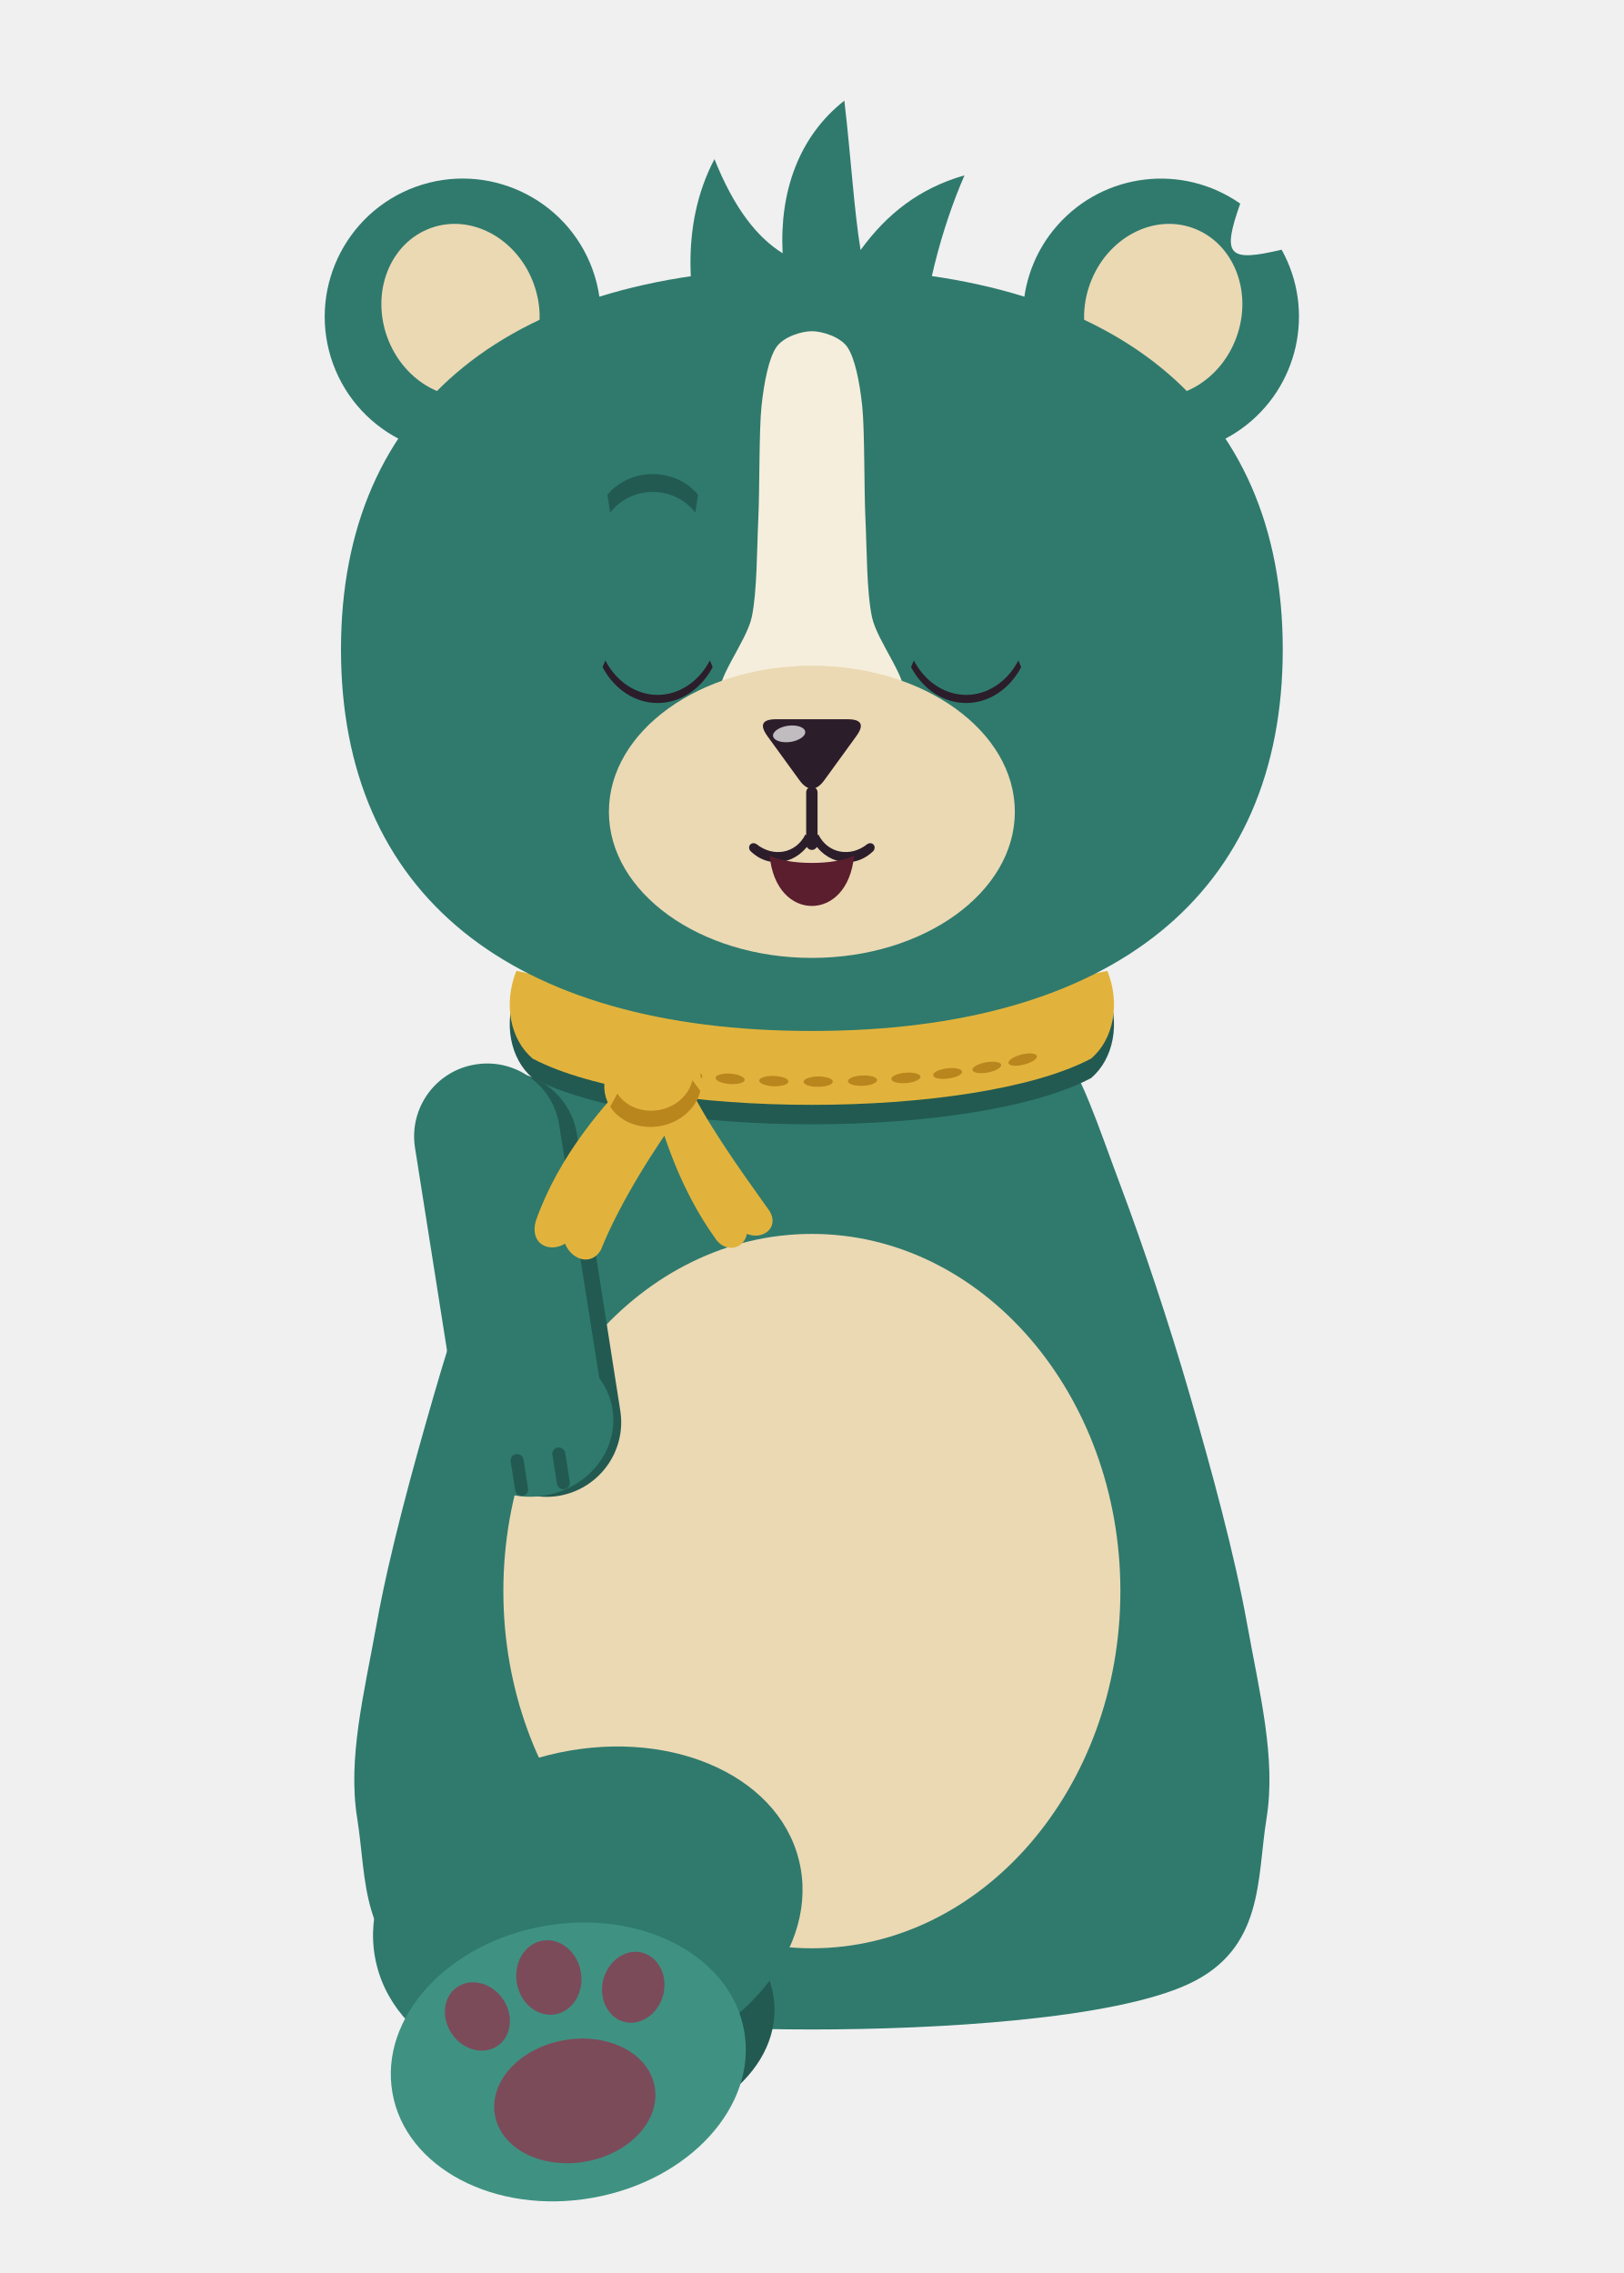
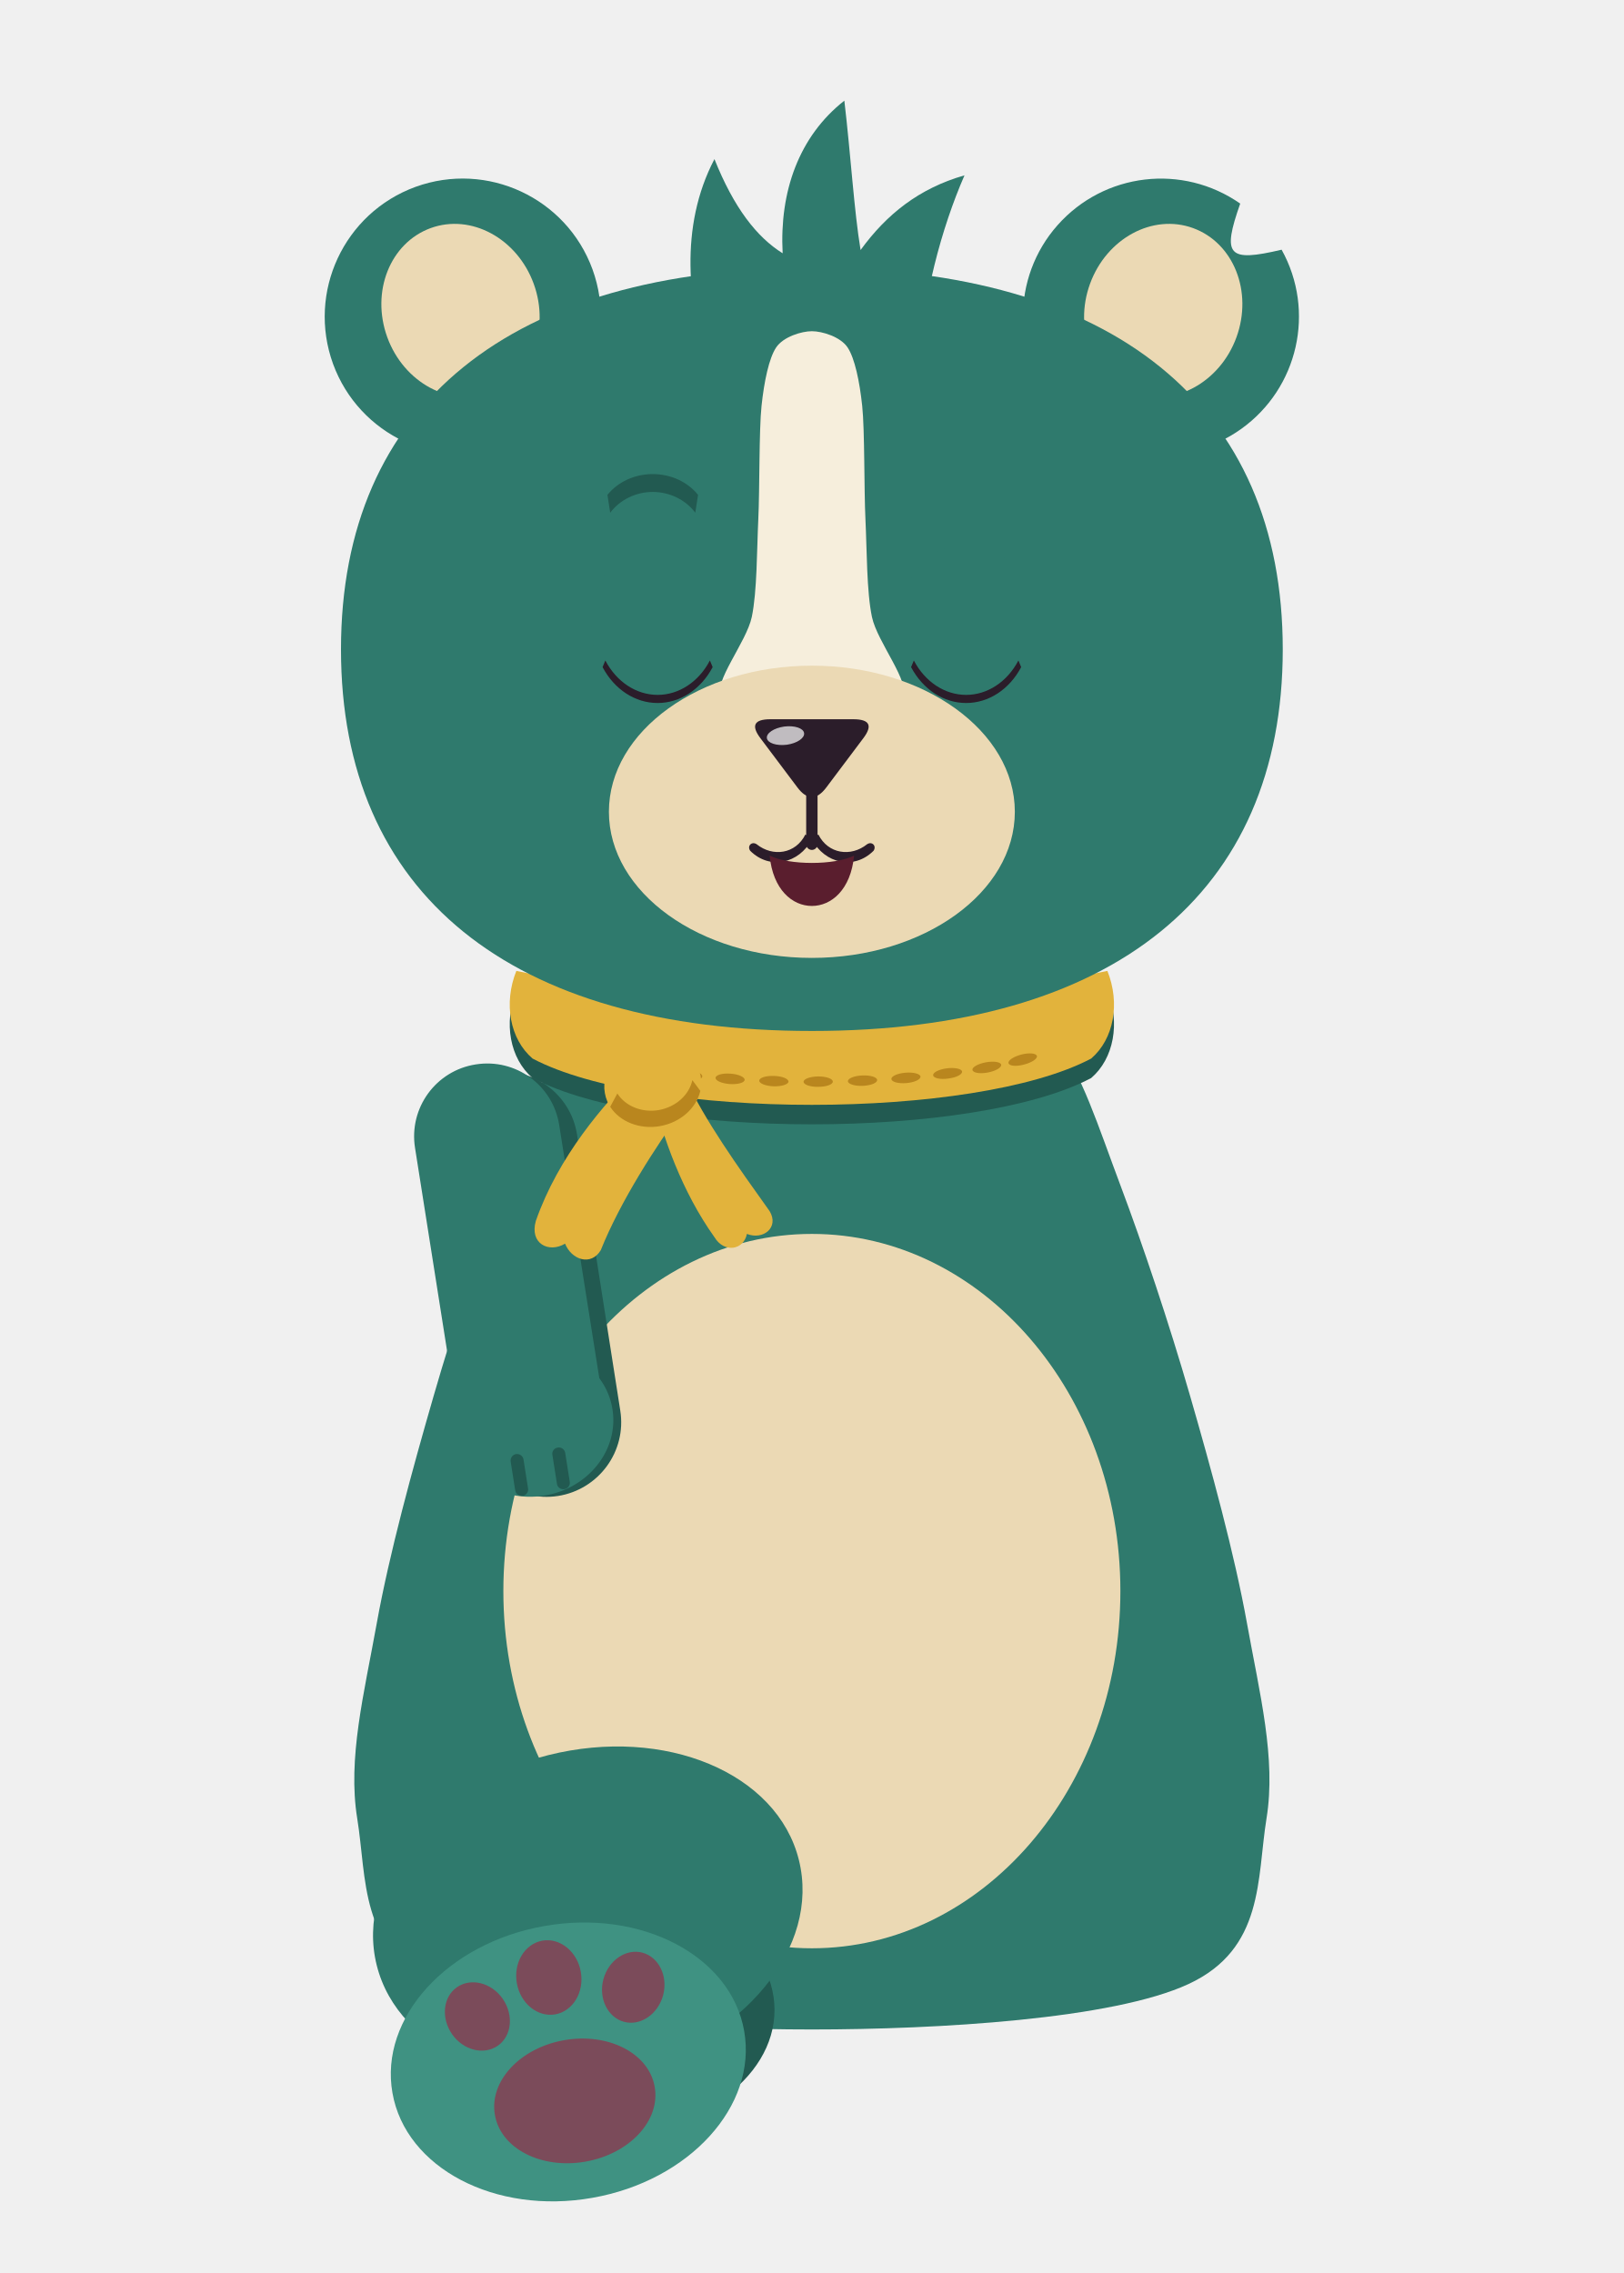
<svg xmlns="http://www.w3.org/2000/svg" viewBox="0 0 1000 1400">
  <g id="root" data-pivot="500,1340">
    <g id="body" data-pivot="500,1250" data-parent="root">
-       <path id="bodyFur" d="M 500 600 C 530.7 600 567 596.3 592 603 C 617 609.7 633.7 618.8 650 640 C 666.3 661.2 676.2 693.3 690 730 C 703.8 766.7 720 815 733 860 C 746 905 760.2 956.7 768 1000 C 775.8 1043.3 786 1083 780 1120 C 774 1157 778.7 1200.3 732 1222 C 685.3 1243.7 577.3 1250 500 1250 C 422.7 1250 314.7 1243.7 268 1222 C 221.3 1200.3 226 1157 220 1120 C 214 1083 224.2 1043.3 232 1000 C 239.8 956.7 254 905 267 860 C 280 815 296.2 766.7 310 730 C 323.8 693.3 333.7 661.2 350 640 C 366.3 618.8 383 609.7 408 603 C 433 596.3 469.3 600 500 600 Z" fill="#2F7A6D" data-parent="body" />
+       <path id="bodyFur" d="M 500 600 C 530.7 600 567 600 592 603 C 617 609.7 633.7 618.8 650 640 C 666.3 661.2 676.2 693.3 690 730 C 703.8 766.7 720 815 733 860 C 746 905 760.2 956.7 768 1000 C 775.8 1043.3 786 1083 780 1120 C 774 1157 778.7 1200.3 732 1222 C 685.3 1243.7 577.3 1250 500 1250 C 422.7 1250 314.7 1243.7 268 1222 C 221.3 1200.3 226 1157 220 1120 C 214 1083 224.2 1043.3 232 1000 C 239.8 956.7 254 905 267 860 C 280 815 296.2 766.7 310 730 C 323.8 693.3 333.7 661.2 350 640 C 366.3 618.8 383 609.7 408 603 C 433 600 469.3 600 500 600 Z" fill="#2F7A6D" data-parent="body" />
      <path id="chestShade" d="M 318 610 C 400 628 600 628 682 610 C 690 630 686 652 672 664 C 600 702 400 702 328 664 C 314 652 310 630 318 610 Z" fill="#225A51" data-parent="body" />
      <g id="belly" data-pivot="500,980" data-parent="body">
        <path id="bellyPatch" d="M 500 760 C 604.9 760 690 858.5 690 980 C 690 1101.5 604.9 1200 500 1200 C 395.1 1200 310 1101.5 310 980 C 310 858.5 395.1 760 500 760 Z" fill="#EBD9B4" data-parent="belly" />
      </g>
      <g id="legL" data-pivot="380,1120" data-parent="body">
        <path id="legShadeL" d="M 365 1160 C 426.9 1160 477 1194.9 477 1238 C 477 1281.1 426.9 1316 365 1316 C 303.1 1316 253 1281.1 253 1238 C 253 1194.9 303.1 1160 365 1160 Z" fill="#225A51" data-parent="legL" data-mirror="legShadeR" />
        <path id="thighL" d="M 337.8 1081 C 409.6 1063.1 478.7 1092 492 1145.6 C 505.4 1199.2 458 1257.1 386.2 1275 C 314.4 1292.9 245.3 1264 232 1210.4 C 218.6 1156.8 266 1098.9 337.8 1081 Z" fill="#2F7A6D" data-parent="legL" data-mirror="thighR" />
        <g id="footL" data-pivot="350,1270" data-parent="legL">
          <path id="soleL" d="M 335.2 1186.3 C 395.1 1175.7 450.2 1204.7 458.3 1250.9 C 466.5 1297.1 424.6 1343.2 364.8 1353.7 C 304.9 1364.3 249.8 1335.3 241.7 1289.1 C 233.5 1242.9 275.4 1196.8 335.2 1186.3 Z" fill="#3F9282" data-parent="footL" data-mirror="soleR" />
          <path id="padL" d="M 347.4 1256.6 C 374.6 1251.8 399.6 1264.6 403.2 1285.3 C 406.9 1306 387.8 1326.6 360.6 1331.4 C 333.4 1336.2 308.4 1323.4 304.8 1302.7 C 301.1 1282 320.2 1261.4 347.4 1256.6 Z" fill="#7B4B5A" data-parent="footL" data-mirror="padR" />
          <path id="beansL" d="M 281.4 1224 C 290 1218 302.6 1221.1 309.6 1231.1 C 316.5 1241.1 315.2 1254 306.6 1260 C 298 1266 285.4 1262.9 278.4 1252.9 C 271.5 1242.9 272.8 1230 281.4 1224 Z M 334 1195.3 C 344.9 1193.4 355.5 1202 357.7 1214.5 C 359.9 1227 352.9 1238.7 342 1240.7 C 331.1 1242.6 320.5 1234 318.3 1221.5 C 316.1 1209 323.1 1197.3 334 1195.3 Z M 395.7 1202.7 C 405.8 1205.5 411.5 1217.2 408.4 1228.9 C 405.2 1240.7 394.4 1248 384.3 1245.3 C 374.2 1242.5 368.5 1230.8 371.6 1219.1 C 374.8 1207.3 385.6 1200 395.7 1202.7 Z" fill="#7B4B5A" data-parent="footL" data-mirror="beansR" />
        </g>
      </g>
      <g id="legR" data-pivot="620,1120" data-parent="body">
        <g id="footR" data-pivot="650,1270" data-parent="legR" />
      </g>
      <g id="armL" data-pivot="300,700" data-parent="body">
        <path id="armShadeL" d="M 264.6 713.1 C 260.6 688 277.8 664.5 302.9 660.6 C 328 656.6 351.5 673.8 355.4 698.9 L 382 868.8 C 386 893.9 368.8 917.4 343.7 921.4 C 318.6 925.3 295.1 908.1 291.1 883 Z" fill="#225A51" data-parent="armL" data-mirror="armShadeR" />
        <path id="armFurL" d="M 255.6 707 C 251.7 682.5 268.4 659.4 293 655.6 C 317.5 651.7 340.6 668.4 344.4 693 L 371 860.9 C 374.9 885.4 358.2 908.5 333.6 912.4 C 309.1 916.2 286 899.5 282.1 874.9 Z" fill="#2F7A6D" data-parent="armL" data-mirror="armFurR" />
        <g id="pawL" data-pivot="326.6,867.9" data-parent="armL">
          <path id="pawFurL" d="M 320.6 830.4 C 347.9 826.1 373.3 842.9 377.2 868 C 381.2 893.1 362.3 916.9 335 921.2 C 307.8 925.6 282.4 908.7 278.5 883.6 C 274.5 858.5 293.4 834.7 320.6 830.4 Z" fill="#2F7A6D" data-parent="pawL" data-mirror="pawFurR" />
          <path id="pawTipsL" d="M 314.5 900.2 C 314.2 898 315.6 896 317.8 895.6 C 320 895.3 322.1 896.8 322.4 898.9 L 325.2 916.7 C 325.6 918.9 324.1 921 321.9 921.3 C 319.7 921.6 317.7 920.2 317.3 918 Z M 340.2 896.1 C 339.8 893.9 341.3 891.9 343.5 891.6 C 345.7 891.2 347.7 892.7 348.1 894.9 L 350.9 912.7 C 351.2 914.8 349.8 916.9 347.6 917.2 C 345.4 917.6 343.3 916.1 343 913.9 Z" fill="#225A51" data-parent="pawL" data-mirror="pawTipsR" />
        </g>
      </g>
      <g id="armR" data-pivot="700,700" data-parent="body">
        <g id="pawR" data-pivot="673.4,867.9" data-parent="armR" />
      </g>
      <g id="neckerchief" data-pivot="500,640" data-parent="body">
        <path id="kerchiefBand" d="M 318 598 C 400 616 600 616 682 598 C 690 618 686 640 672 652 C 600 690 400 690 328 652 C 314 640 310 618 318 598 Z" fill="#E2B33C" data-parent="neckerchief" />
        <path id="kerchiefStitch" d="M 424 658.9 C 428.9 659.4 432.7 661.3 432.5 663.1 C 432.3 664.8 428.2 665.8 423.2 665.2 C 418.3 664.7 414.5 662.8 414.7 661 C 414.9 659.3 419 658.3 424 658.9 Z M 449.9 661.3 C 454.8 661.6 458.7 663.4 458.6 665.1 C 458.5 666.9 454.4 668 449.4 667.7 C 444.4 667.3 440.5 665.6 440.7 663.8 C 440.8 662.1 444.9 660.9 449.9 661.3 Z M 476.7 662.7 C 481.6 662.8 485.6 664.4 485.6 666.2 C 485.5 667.9 481.4 669.2 476.5 669.1 C 471.5 668.9 467.5 667.3 467.6 665.6 C 467.6 663.8 471.7 662.5 476.7 662.7 Z M 503.9 663 C 508.9 663 512.9 664.4 512.9 666.2 C 512.9 668 508.9 669.4 503.9 669.4 C 499 669.5 494.9 668.1 494.9 666.3 C 494.9 664.5 498.9 663.1 503.9 663 Z M 531.1 662.4 C 536 662.2 540.1 663.4 540.2 665.2 C 540.3 667 536.3 668.6 531.3 668.8 C 526.4 669 522.3 667.7 522.2 666 C 522.1 664.2 526.1 662.6 531.1 662.4 Z M 557.7 660.7 C 562.6 660.3 566.7 661.4 566.9 663.1 C 567 664.9 563.1 666.7 558.2 667.1 C 553.2 667.5 549.1 666.4 549 664.6 C 548.8 662.9 552.7 661.1 557.7 660.7 Z M 583.2 658 C 588.1 657.4 592.3 658.3 592.5 660 C 592.7 661.8 588.9 663.7 584 664.3 C 579.1 665 574.9 664.1 574.7 662.3 C 574.4 660.6 578.3 658.6 583.2 658 Z M 607.2 654.3 C 612 653.4 616.3 654.1 616.6 655.8 C 616.9 657.5 613.2 659.7 608.3 660.6 C 603.4 661.5 599.2 660.8 598.9 659 C 598.6 657.3 602.3 655.2 607.2 654.3 Z M 629.1 649.5 C 633.9 648.3 638.1 648.7 638.6 650.4 C 639 652.1 635.4 654.5 630.6 655.7 C 625.8 657 621.5 656.6 621.1 654.8 C 620.7 653.1 624.2 650.8 629.1 649.5 Z" fill="#B9861E" data-parent="neckerchief" />
        <g id="knot" data-pivot="402,668" data-parent="neckerchief">
          <g id="tailA" data-pivot="404,672" data-parent="knot">
            <path id="tailAFabric" d="M 392 660 C 372 680 344 712 330 752 C 326 766 338 772 348 766 C 352 776 364 780 370 770 C 382 740 404 706 420 684 Z" fill="#E2B33C" data-parent="tailA" />
          </g>
          <g id="tailB" data-pivot="412,670" data-parent="knot">
            <path id="tailBFabric" d="M 402 674 C 408 700 420 734 440 762 C 446 772 458 770 460 760 C 470 764 480 756 474 746 C 454 718 434 690 422 664 Z" fill="#E2B33C" data-parent="tailB" />
          </g>
          <path id="knotFabric" d="M 397.5 642.4 C 413.8 639.5 429.1 648.6 431.5 662.8 C 434 676.9 422.8 690.7 406.5 693.6 C 390.2 696.5 374.9 687.4 372.5 673.2 C 370 659.1 381.2 645.3 397.5 642.4 Z" fill="#E2B33C" data-parent="knot" />
          <path id="knotCrease" d="M 431.3 671.9 C 428.8 682.7 418.9 691.4 406.5 693.6 C 394.1 695.8 381.8 691 375.8 681.7 L 380.2 673.5 C 385.2 681.4 395.5 685.5 405.8 683.7 C 416.2 681.8 424.4 674.5 426.4 665.3 Z" fill="#B9861E" data-parent="knot" />
        </g>
      </g>
      <g id="neck" data-pivot="500,640" data-parent="body">
        <g id="head" data-pivot="500,600" data-parent="neck">
          <g id="earL" data-pivot="308.9,260.8" data-parent="head">
            <path id="earLFur" d="M 255.9 115.1 C 300 99.1 348.8 121.8 364.9 165.9 C 380.9 210 358.2 258.8 314.1 274.9 C 270 290.9 221.2 268.2 205.1 224.1 C 189.1 180 211.8 131.2 255.9 115.1 Z" fill="#2F7A6D" data-parent="earL" />
            <g id="innerEarL" data-pivot="308.9,260.8" data-parent="earL">
              <path id="innerEarLOat" d="M 265.2 140.5 C 290.1 131.4 318.5 146.8 328.7 174.8 C 338.9 202.8 327 232.9 302.1 242 C 277.2 251.1 248.7 235.7 238.5 207.7 C 228.3 179.6 240.3 149.6 265.2 140.5 Z" fill="#EBD9B4" data-parent="innerEarL" />
            </g>
          </g>
          <g id="earR" data-pivot="691.1,260.8" data-parent="head">
            <path id="earRFur" d="M 789.3 153.8 C 810.3 191.6 799.5 239.1 764.4 264.2 C 729.2 289.3 680.8 284 651.8 251.9 C 622.9 219.8 622.7 171 651.3 138.7 C 680 106.3 728.3 100.6 763.8 125.4 C 752.5 157.5 756.2 161.6 789.3 153.8 Z" fill="#2F7A6D" data-parent="earR" />
            <g id="innerEarR" data-pivot="691.1,260.8" data-parent="earR">
              <path id="innerEarROat" d="M 734.8 140.5 C 759.7 149.6 771.7 179.6 761.5 207.7 C 751.3 235.7 722.8 251.1 697.9 242 C 673 232.9 661.1 202.8 671.3 174.8 C 681.5 146.8 709.9 131.4 734.8 140.5 Z" fill="#EBD9B4" data-parent="innerEarR" />
            </g>
          </g>
          <g id="tuft" data-pivot="500,170" data-parent="head">
            <path id="tuftFur" d="M 436 226 C 424 188 418 140 440 98 C 452 128 466 146 482 156 C 480 118 492 84 520 62 C 524 96 526 130 530 154 C 546 132 566 116 594 108 C 580 140 568 184 566 226 Z" fill="#2F7A6D" data-parent="tuft" />
          </g>
          <path id="headFur" d="M 500 165 C 685.6 165 790 249.6 790 400 C 790 550.4 685.6 635 500 635 C 314.4 635 210 550.4 210 400 C 210 249.6 314.4 165 500 165 Z" fill="#2F7A6D" data-parent="head" />
          <g id="blaze" data-pivot="500,320" data-parent="head">
            <path id="blazeCream" d="M 500 204 C 506.3 204 517.6 207.4 522 214 C 526.4 220.6 529.4 234.9 531 250 C 532.6 265.1 532.1 301.4 533 320 C 533.9 338.6 533.7 364.3 537 380 C 540.3 395.7 561.3 420.6 556 430 C 550.7 439.4 516 446 500 446 C 484 446 449.3 439.4 444 430 C 438.7 420.6 459.7 395.7 463 380 C 466.3 364.3 466.1 338.6 467 320 C 467.9 301.4 467.4 265.1 469 250 C 470.6 234.9 473.6 220.6 478 214 C 482.4 207.4 493.7 204 500 204 Z" fill="#F6EEDC" data-parent="blaze" />
          </g>
          <g id="cheekBlushL" data-pivot="338,462" data-parent="head">
            <path id="blushL" d="M 338 440 C 357.9 440 374 449.8 374 462 C 374 474.2 357.9 484 338 484 C 318.1 484 302 474.2 302 462 C 302 449.8 318.1 440 338 440 Z" fill="#F2A07B" fill-opacity="0" data-parent="cheekBlushL" data-mirror="blushR" />
          </g>
          <g id="cheekBlushR" data-pivot="662,462" data-parent="head" />
          <g id="muzzle" data-pivot="500,500" data-parent="head">
            <path id="muzzleOat" d="M 500 410 C 569 410 625 450.3 625 500 C 625 549.7 569 590 500 590 C 431 590 375 549.7 375 500 C 375 450.3 431 410 500 410 Z" fill="#EBD9B4" data-parent="muzzle" />
            <g id="nose" data-pivot="500,465" data-parent="muzzle">
-               <path id="noseTip" d="M 472.7 453.5 C 467.6 446.5 469.3 443 478 443 L 522 443 C 530.7 443 532.4 446.5 527.3 453.5 L 507.7 480.5 C 502.6 487.5 497.4 487.5 492.3 480.5 Z" fill="#2B1D2A" data-parent="nose" />
-               <path id="noseShine" d="M 485.3 447 C 490.8 446.3 495.5 447.9 495.9 450.6 C 496.3 453.3 492.2 456.2 486.7 457 C 481.2 457.7 476.5 456.1 476.1 453.4 C 475.7 450.7 479.8 447.8 485.3 447 Z" fill="#FFFFFF" fill-opacity="0.7" data-parent="nose" />
+               <path id="noseTip" d="M 468.4 454.8 C 462.4 446.9 464.4 443 474.5 443 L 525.5 443 C 535.6 443 537.6 446.9 531.6 454.8 L 508.9 485 C 503 492.9 497 492.9 491.1 485 Z" fill="#2B1D2A" data-parent="nose" />
+               <path id="noseShine" d="M 483 447.5 C 489.3 446.7 494.8 448.5 495.2 451.5 C 495.7 454.5 491 457.8 484.6 458.7 C 478.2 459.5 472.8 457.7 472.3 454.7 C 471.8 451.6 476.6 448.4 483 447.5 Z" fill="#FFFFFF" fill-opacity="0.7" data-parent="nose" />
            </g>
            <g id="upperLip" data-pivot="500,517" data-parent="muzzle">
              <path id="upperLipLine" d="M 496.5 488 C 496.5 486.1 498.1 484.5 500 484.5 C 501.9 484.5 503.5 486.1 503.5 488 L 503.5 520 C 503.5 521.9 501.9 523.5 500 523.5 C 498.1 523.5 496.5 521.9 496.5 520 Z M 500 517 C 492 532 474 536 462 524 C 460 521 463 518 466 520 C 476 528 490 526 496 514 Z M 500 517 L 504 514 C 510 526 524 528 534 520 C 537 518 540 521 538 524 C 526 536 508 532 500 517 Z" fill="#2B1D2A" data-parent="upperLip" />
            </g>
            <g id="jaw" data-pivot="500,525" data-parent="muzzle">
              <path id="mouthPreview" d="M 474 527 C 486 533 514 533 526 527 C 524 548 512 558 500 558 C 488 558 476 548 474 527 Z" fill="#5A1E2E" data-parent="jaw" data-skip="true" />
            </g>
          </g>
          <g id="eyeL" data-pivot="405,385" data-parent="head">
            <path id="scleraL" d="M 405 339 C 426 339 443 359.6 443 385 C 443 410.4 426 431 405 431 C 384 431 367 410.4 367 385 C 367 359.6 384 339 405 339 Z" fill="#FFFFFF" data-parent="eyeL" data-clip="true" />
            <path id="irisL" d="M 405 355 C 421.6 355 435 368.4 435 385 C 435 401.6 421.6 415 405 415 C 388.4 415 375 401.6 375 385 C 375 368.4 388.4 355 405 355 Z" fill="#E3A43A" data-parent="eyeL" />
            <path id="pupilL" d="M 405 369 C 413.8 369 421 376.2 421 385 C 421 393.8 413.8 401 405 401 C 396.2 401 389 393.8 389 385 C 389 376.2 396.2 369 405 369 Z" fill="#1A1216" data-parent="eyeL" />
            <path id="highlightL" d="M 395 364 C 400 364 404 368 404 373 C 404 378 400 382 395 382 C 390 382 386 378 386 373 C 386 368 390 364 395 364 Z M 416 391 C 418.2 391 420 392.8 420 395 C 420 397.2 418.2 399 416 399 C 413.8 399 412 397.2 412 395 C 412 392.8 413.8 391 416 391 Z" fill="#FFFFFF" data-parent="eyeL" />
            <path id="lidUpperL" d="M 405 335 C 427.6 335 446 356.9 446 384 C 446 411.1 427.6 433 405 433 C 382.4 433 364 411.1 364 384 C 364 356.9 382.4 335 405 335 Z" fill="#2F7A6D" data-parent="eyeL" />
            <path id="lidLowerL" d="M 438.9 410.9 C 431.6 424.7 418.8 433 405 433 C 391.2 433 378.4 424.7 371.1 410.9 L 372.8 406.8 C 379.7 420 391.9 428 405 428 C 418.1 428 430.3 420 437.2 406.8 Z" fill="#2B1D2A" data-parent="eyeL" />
          </g>
          <g id="eyeR" data-pivot="595,385" data-parent="head">
            <path id="scleraR" d="M 595 339 C 616 339 633 359.6 633 385 C 633 410.4 616 431 595 431 C 574 431 557 410.4 557 385 C 557 359.6 574 339 595 339 Z" fill="#FFFFFF" data-parent="eyeR" data-clip="true" />
            <path id="irisR" d="M 595 355 C 611.6 355 625 368.4 625 385 C 625 401.6 611.6 415 595 415 C 578.4 415 565 401.6 565 385 C 565 368.4 578.4 355 595 355 Z" fill="#E3A43A" data-parent="eyeR" />
            <path id="pupilR" d="M 595 369 C 603.8 369 611 376.2 611 385 C 611 393.8 603.8 401 595 401 C 586.2 401 579 393.8 579 385 C 579 376.2 586.2 369 595 369 Z" fill="#1A1216" data-parent="eyeR" />
            <path id="highlightR" d="M 585 364 C 590 364 594 368 594 373 C 594 378 590 382 585 382 C 580 382 576 378 576 373 C 576 368 580 364 585 364 Z M 606 391 C 608.2 391 610 392.8 610 395 C 610 397.2 608.2 399 606 399 C 603.8 399 602 397.2 602 395 C 602 392.8 603.8 391 606 391 Z" fill="#FFFFFF" data-parent="eyeR" />
            <path id="lidUpperR" d="M 595 335 C 617.6 335 636 356.9 636 384 C 636 411.1 617.6 433 595 433 C 572.4 433 554 411.1 554 384 C 554 356.9 572.4 335 595 335 Z" fill="#2F7A6D" data-parent="eyeR" />
            <path id="lidLowerR" d="M 628.9 410.9 C 621.6 424.7 608.8 433 595 433 C 581.2 433 568.4 424.7 561.1 410.9 L 562.8 406.8 C 569.7 420 581.9 428 595 428 C 608.1 428 620.3 420 627.2 406.8 Z" fill="#2B1D2A" data-parent="eyeR" />
          </g>
          <g id="browL" data-pivot="402,308" data-parent="head">
            <path id="browLArch" d="M 374.1 304.8 C 380.5 296.8 390.9 292 402 292 C 413.1 292 423.5 296.8 429.9 304.8 L 428.2 315.8 C 422.2 307.8 412.4 303 402 303 C 391.6 303 381.8 307.8 375.8 315.8 Z" fill="#225A51" data-parent="browL" data-mirror="browRArch" />
          </g>
          <g id="browR" data-pivot="598,308" data-parent="head" />
        </g>
      </g>
    </g>
  </g>
</svg>
